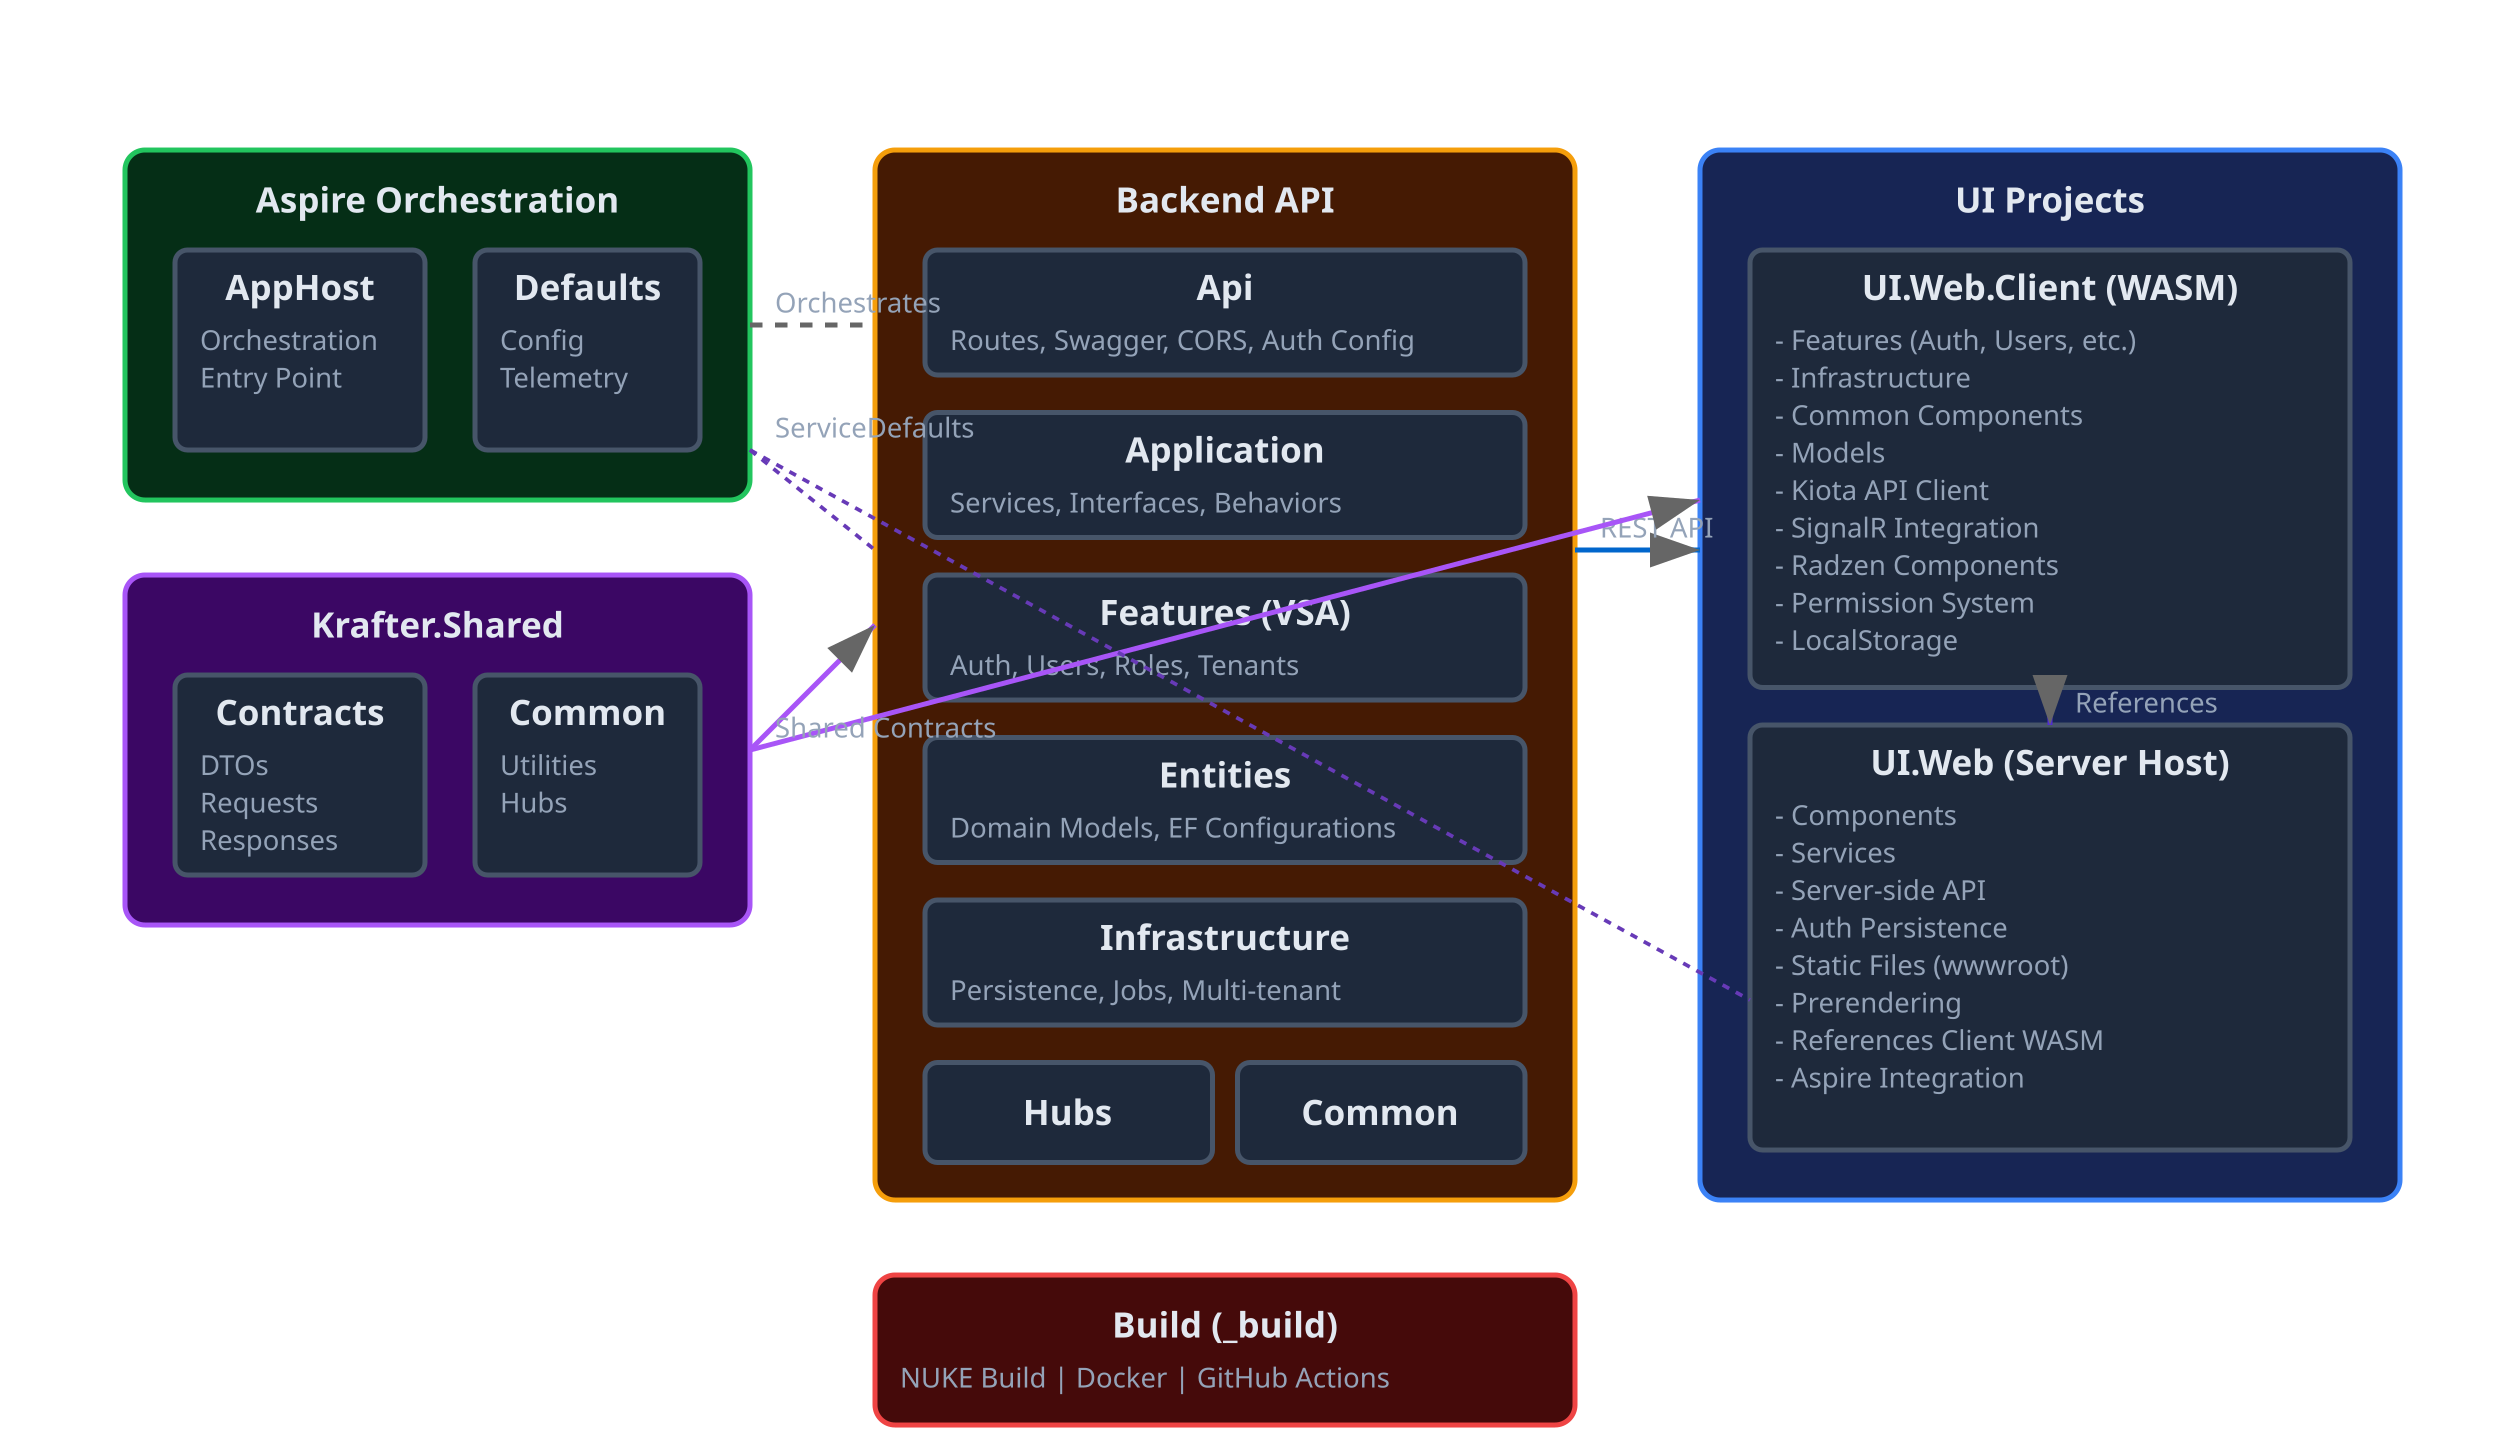
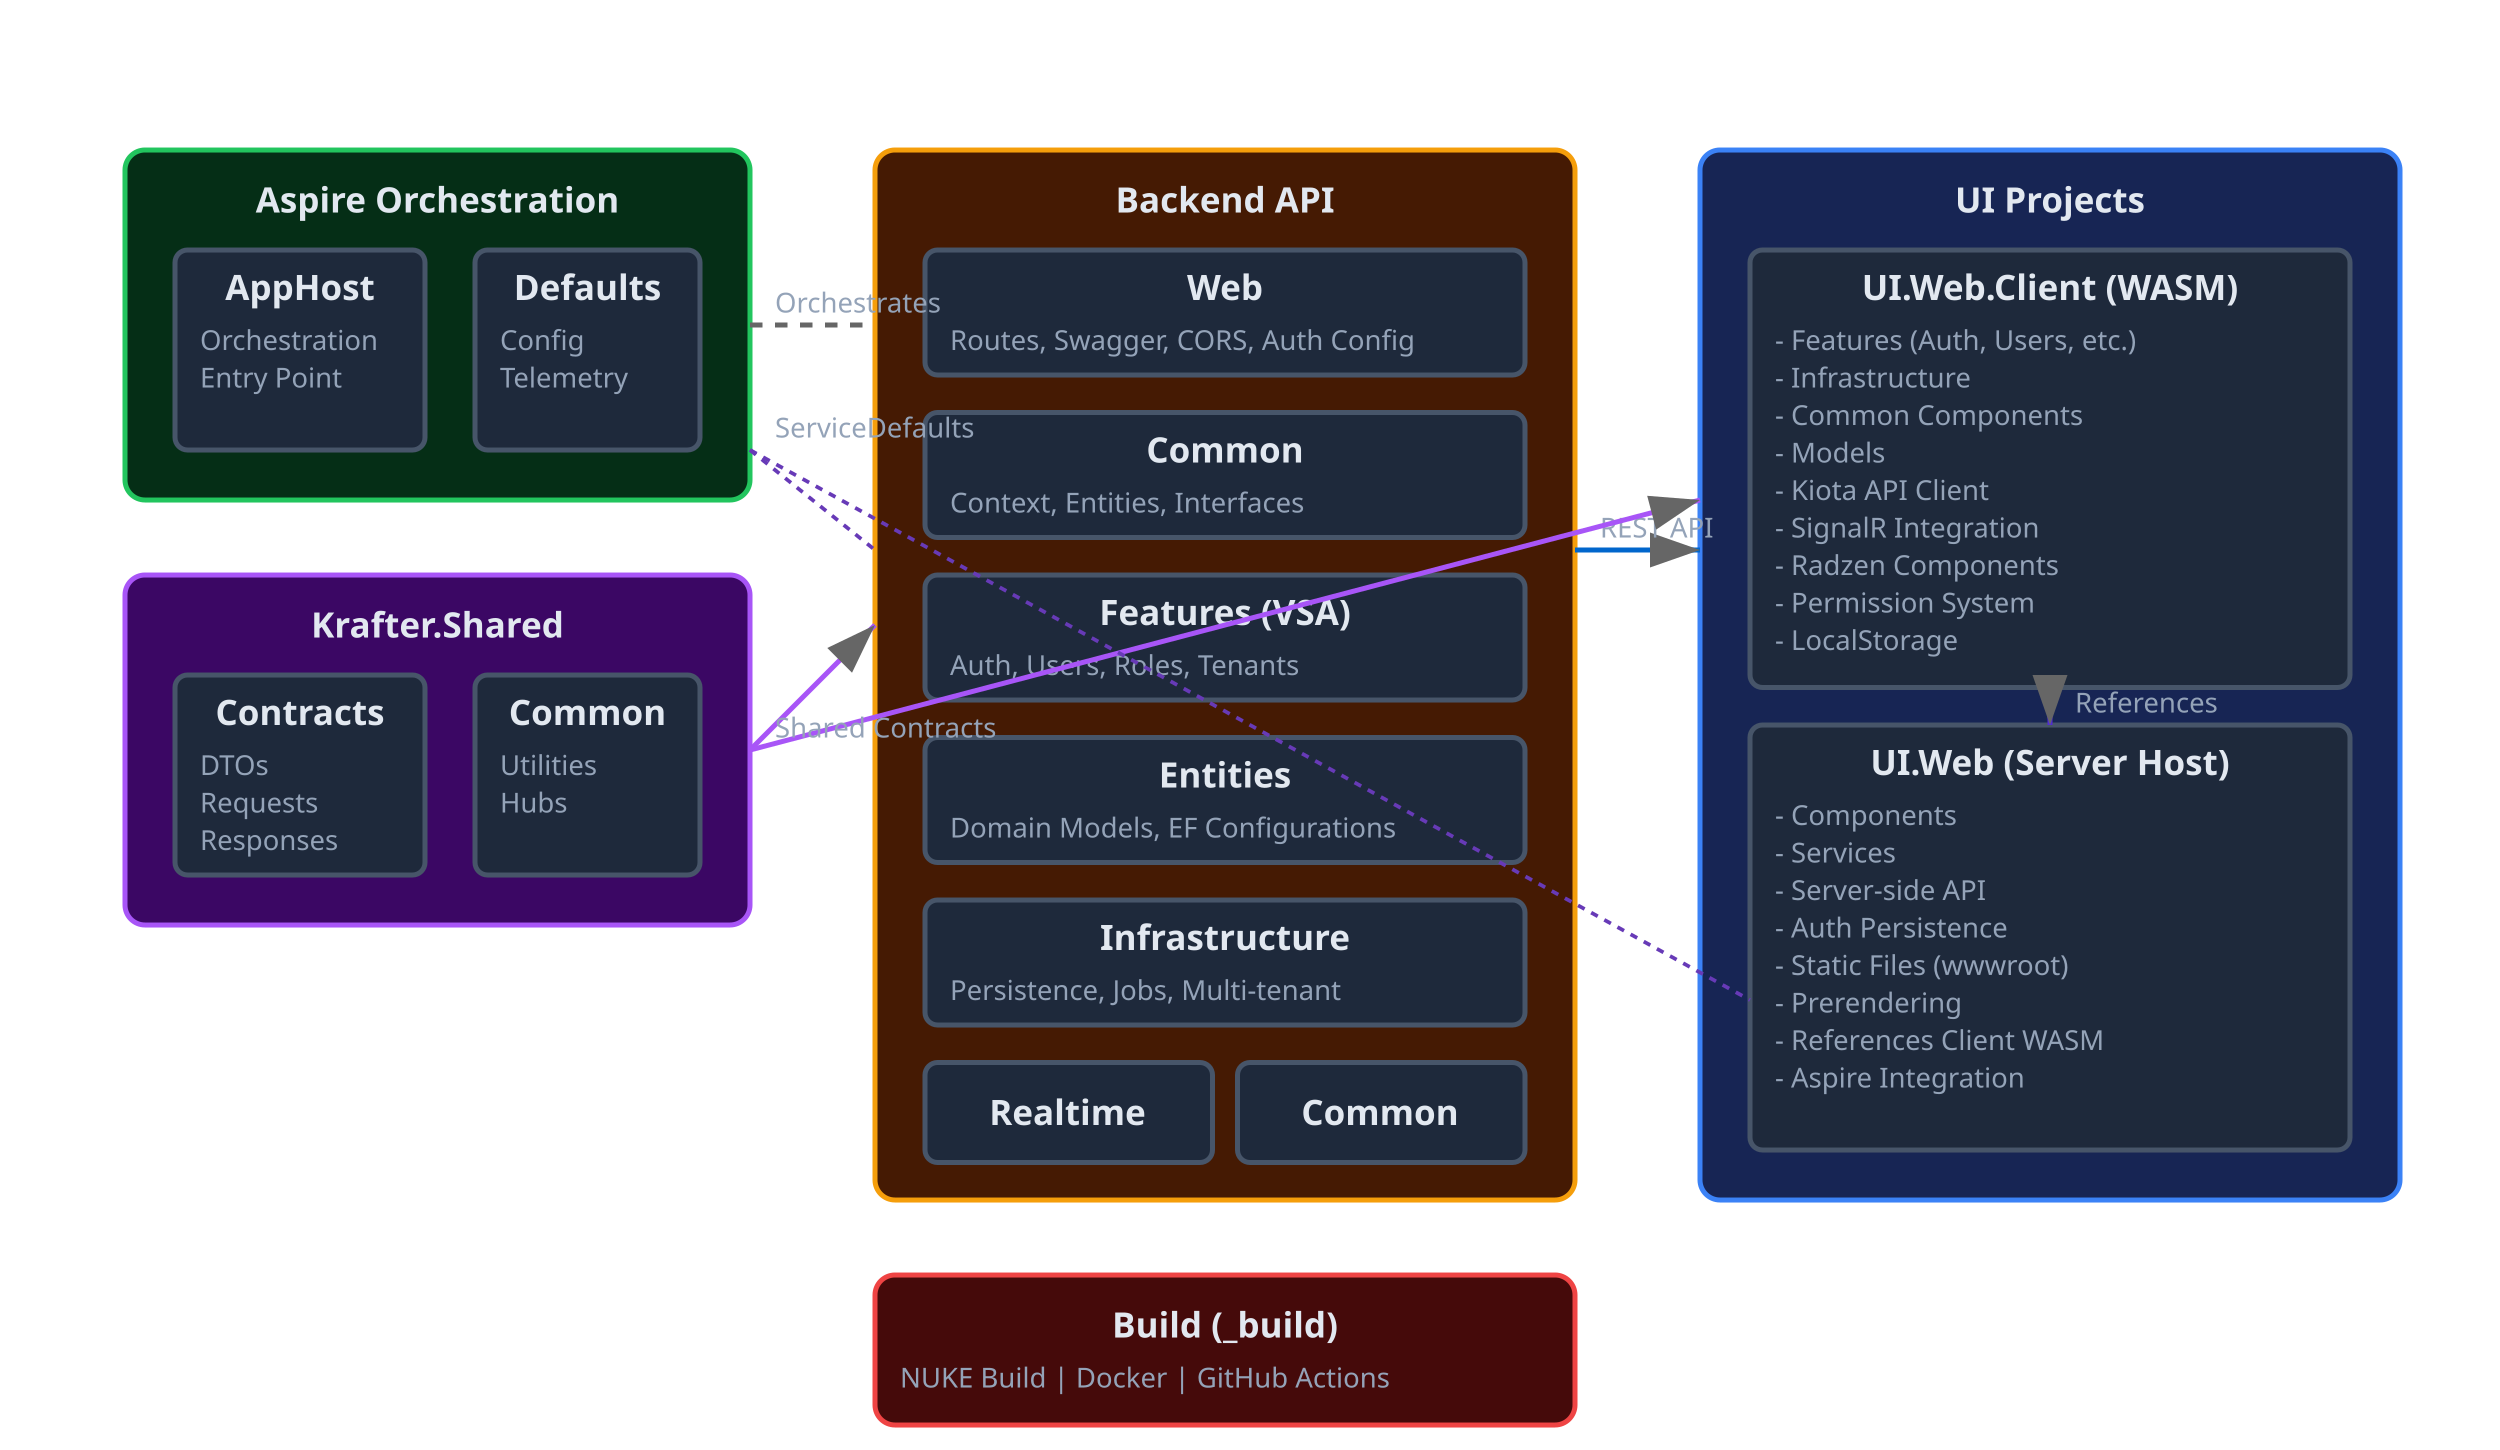
<svg xmlns="http://www.w3.org/2000/svg" width="1000" height="580">
  <defs>
    <style>
      .title { font: bold 20px sans-serif; fill: #F8FAFC; }
      .subtitle { font: bold 14px sans-serif; fill: #E2E8F0; }
      .text { font: 11px sans-serif; fill: #94A3B8; }
      .box { fill: #1E293B; stroke: #475569; stroke-width: 2; }
      .aspire { fill: #052e16; stroke: #22C55E; }
      .backend { fill: #451a03; stroke: #F59E0B; }
      .ui { fill: #172554; stroke: #3B82F6; }
      .shared { fill: #3b0764; stroke: #A855F7; }
      .build { fill: #450a0a; stroke: #EF4444; }
    </style>
    <marker id="arrow" markerWidth="10" markerHeight="7" refX="10" refY="3.5" orient="auto">
      <polygon points="0 0, 10 3.5, 0 7" fill="#666" />
    </marker>
  </defs>
  <rect x="50" y="60" width="250" height="140" rx="8" class="aspire box" />
  <text x="175" y="85" class="subtitle" text-anchor="middle">Aspire Orchestration</text>
  <rect x="70" y="100" width="100" height="80" rx="5" class="box" />
  <text x="120" y="120" class="subtitle" text-anchor="middle">AppHost</text>
  <text x="80" y="140" class="text">Orchestration</text>
  <text x="80" y="155" class="text">Entry Point</text>
  <rect x="190" y="100" width="90" height="80" rx="5" class="box" />
  <text x="235" y="120" class="subtitle" text-anchor="middle">Defaults</text>
  <text x="200" y="140" class="text">Config</text>
  <text x="200" y="155" class="text">Telemetry</text>
  <rect x="50" y="230" width="250" height="140" rx="8" class="shared box" />
  <text x="175" y="255" class="subtitle" text-anchor="middle">Krafter.Shared</text>
  <rect x="70" y="270" width="100" height="80" rx="5" class="box" />
  <text x="120" y="290" class="subtitle" text-anchor="middle">Contracts</text>
  <text x="80" y="310" class="text">DTOs</text>
  <text x="80" y="325" class="text">Requests</text>
  <text x="80" y="340" class="text">Responses</text>
  <rect x="190" y="270" width="90" height="80" rx="5" class="box" />
  <text x="235" y="290" class="subtitle" text-anchor="middle">Common</text>
  <text x="200" y="310" class="text">Utilities</text>
  <text x="200" y="325" class="text">Hubs</text>
  <rect x="350" y="60" width="280" height="420" rx="8" class="backend box" />
  <text x="490" y="85" class="subtitle" text-anchor="middle">Backend API</text>
  <rect x="370" y="100" width="240" height="50" rx="5" class="box" />
-   <text x="490" y="120" class="subtitle" text-anchor="middle">Api</text>
+   <text x="490" y="120" class="subtitle" text-anchor="middle">Web</text>
  <text x="380" y="140" class="text">Routes, Swagger, CORS, Auth Config</text>
  <rect x="370" y="165" width="240" height="50" rx="5" class="box" />
-   <text x="490" y="185" class="subtitle" text-anchor="middle">Application</text>
-   <text x="380" y="205" class="text">Services, Interfaces, Behaviors</text>
+   <text x="490" y="185" class="subtitle" text-anchor="middle">Common</text>
+   <text x="380" y="205" class="text">Context, Entities, Interfaces</text>
  <rect x="370" y="230" width="240" height="50" rx="5" class="box" />
  <text x="490" y="250" class="subtitle" text-anchor="middle">Features (VSA)</text>
  <text x="380" y="270" class="text">Auth, Users, Roles, Tenants</text>
  <rect x="370" y="295" width="240" height="50" rx="5" class="box" />
  <text x="490" y="315" class="subtitle" text-anchor="middle">Entities</text>
  <text x="380" y="335" class="text">Domain Models, EF Configurations</text>
  <rect x="370" y="360" width="240" height="50" rx="5" class="box" />
  <text x="490" y="380" class="subtitle" text-anchor="middle">Infrastructure</text>
  <text x="380" y="400" class="text">Persistence, Jobs, Multi-tenant</text>
  <rect x="370" y="425" width="115" height="40" rx="5" class="box" />
-   <text x="427" y="450" class="subtitle" text-anchor="middle">Hubs</text>
+   <text x="427" y="450" class="subtitle" text-anchor="middle">Realtime</text>
  <rect x="495" y="425" width="115" height="40" rx="5" class="box" />
  <text x="552" y="450" class="subtitle" text-anchor="middle">Common</text>
  <rect x="680" y="60" width="280" height="420" rx="8" class="ui box" />
  <text x="820" y="85" class="subtitle" text-anchor="middle">UI Projects</text>
  <rect x="700" y="100" width="240" height="175" rx="5" class="box" />
  <text x="820" y="120" class="subtitle" text-anchor="middle">UI.Web.Client (WASM)</text>
  <text x="710" y="140" class="text">- Features (Auth, Users, etc.)</text>
  <text x="710" y="155" class="text">- Infrastructure</text>
  <text x="710" y="170" class="text">- Common Components</text>
  <text x="710" y="185" class="text">- Models</text>
  <text x="710" y="200" class="text">- Kiota API Client</text>
  <text x="710" y="215" class="text">- SignalR Integration</text>
  <text x="710" y="230" class="text">- Radzen Components</text>
  <text x="710" y="245" class="text">- Permission System</text>
  <text x="710" y="260" class="text">- LocalStorage</text>
  <rect x="700" y="290" width="240" height="170" rx="5" class="box" />
  <text x="820" y="310" class="subtitle" text-anchor="middle">UI.Web (Server Host)</text>
  <text x="710" y="330" class="text">- Components</text>
  <text x="710" y="345" class="text">- Services</text>
  <text x="710" y="360" class="text">- Server-side API</text>
  <text x="710" y="375" class="text">- Auth Persistence</text>
  <text x="710" y="390" class="text">- Static Files (wwwroot)</text>
  <text x="710" y="405" class="text">- Prerendering</text>
  <text x="710" y="420" class="text">- References Client WASM</text>
  <text x="710" y="435" class="text">- Aspire Integration</text>
  <rect x="350" y="510" width="280" height="60" rx="8" class="build box" />
  <text x="490" y="535" class="subtitle" text-anchor="middle">Build (_build)</text>
  <text x="360" y="555" class="text">NUKE Build | Docker | GitHub Actions</text>
  <line x1="300" y1="130" x2="350" y2="130" stroke="#666" stroke-width="2" stroke-dasharray="5,5" />
  <text x="310" y="125" class="text">Orchestrates</text>
  <line x1="630" y1="220" x2="680" y2="220" stroke="#0066cc" stroke-width="2" marker-end="url(#arrow)" />
  <text x="640" y="215" class="text">REST API</text>
  <line x1="820" y1="275" x2="820" y2="290" stroke="#512BD4" stroke-width="2" marker-end="url(#arrow)" />
  <text x="830" y="285" class="text">References</text>
  <line x1="300" y1="300" x2="350" y2="250" stroke="#A855F7" stroke-width="2" marker-end="url(#arrow)" />
  <line x1="300" y1="300" x2="680" y2="200" stroke="#A855F7" stroke-width="2" marker-end="url(#arrow)" />
  <text x="310" y="295" class="text">Shared Contracts</text>
  <line x1="300" y1="180" x2="350" y2="220" stroke="#673ab7" stroke-width="1.5" stroke-dasharray="3,3" />
  <line x1="300" y1="180" x2="700" y2="400" stroke="#673ab7" stroke-width="1.5" stroke-dasharray="3,3" />
  <text x="310" y="175" class="text">ServiceDefaults</text>
</svg>
